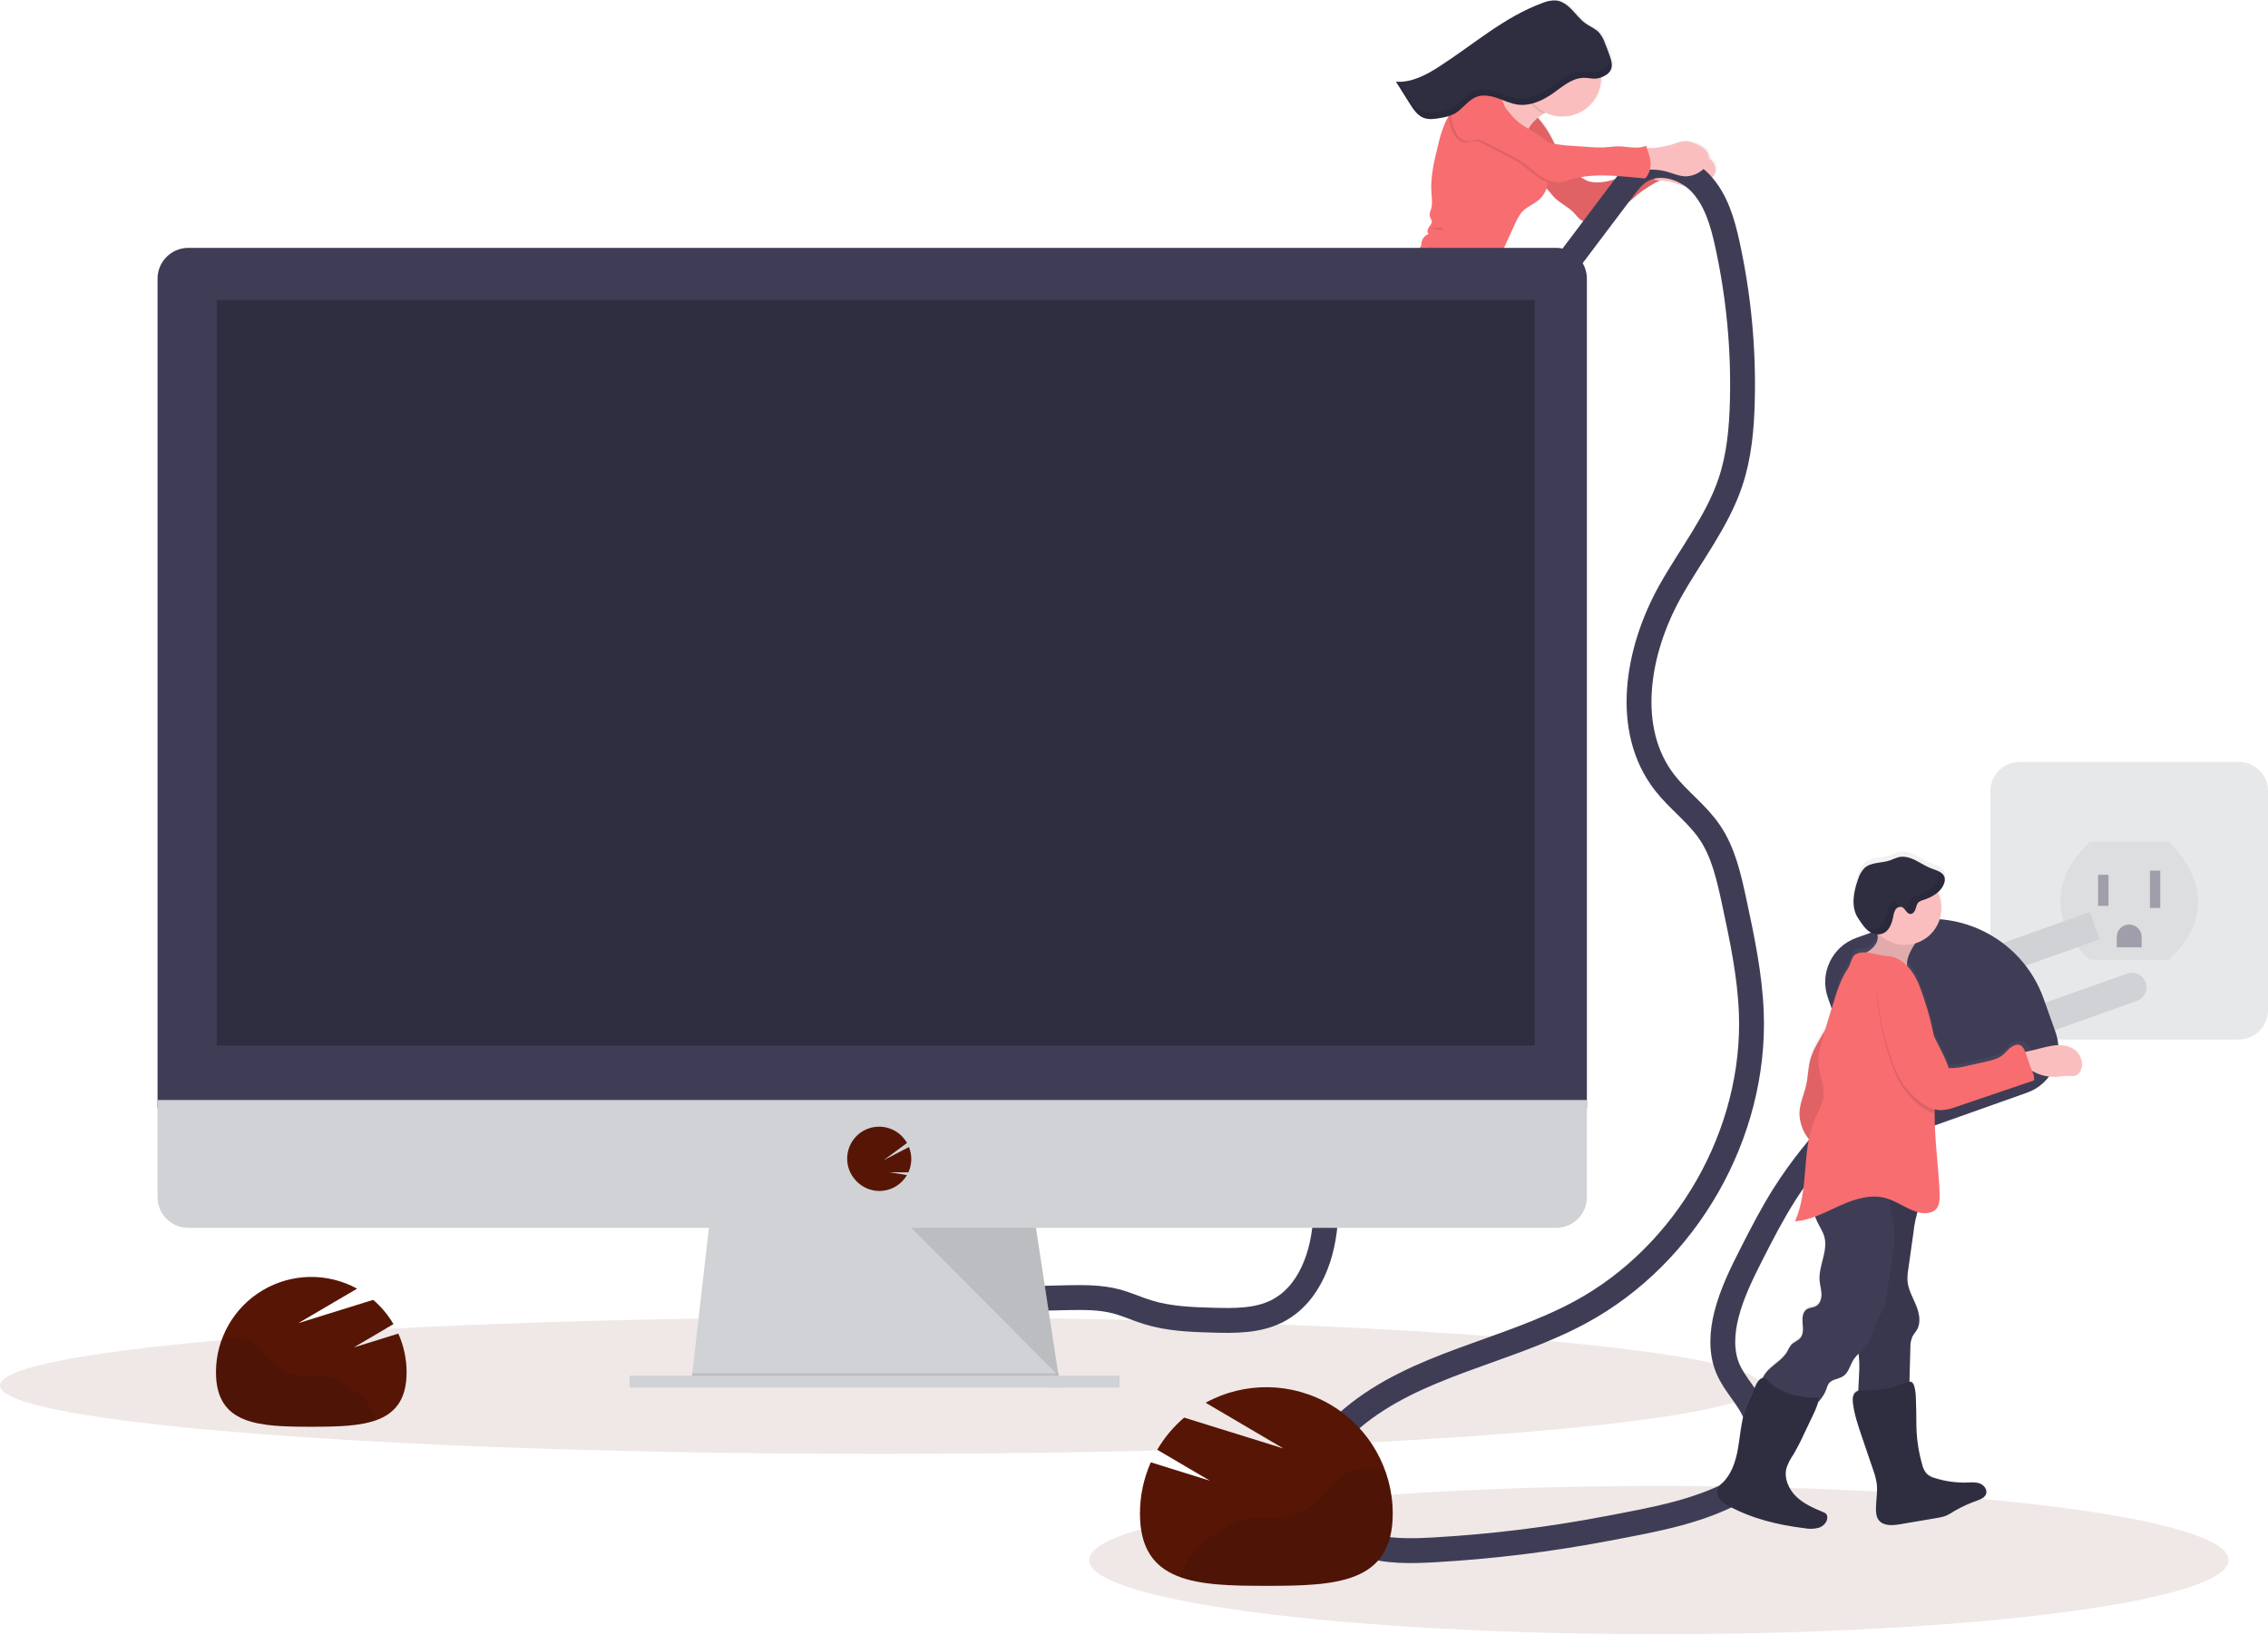
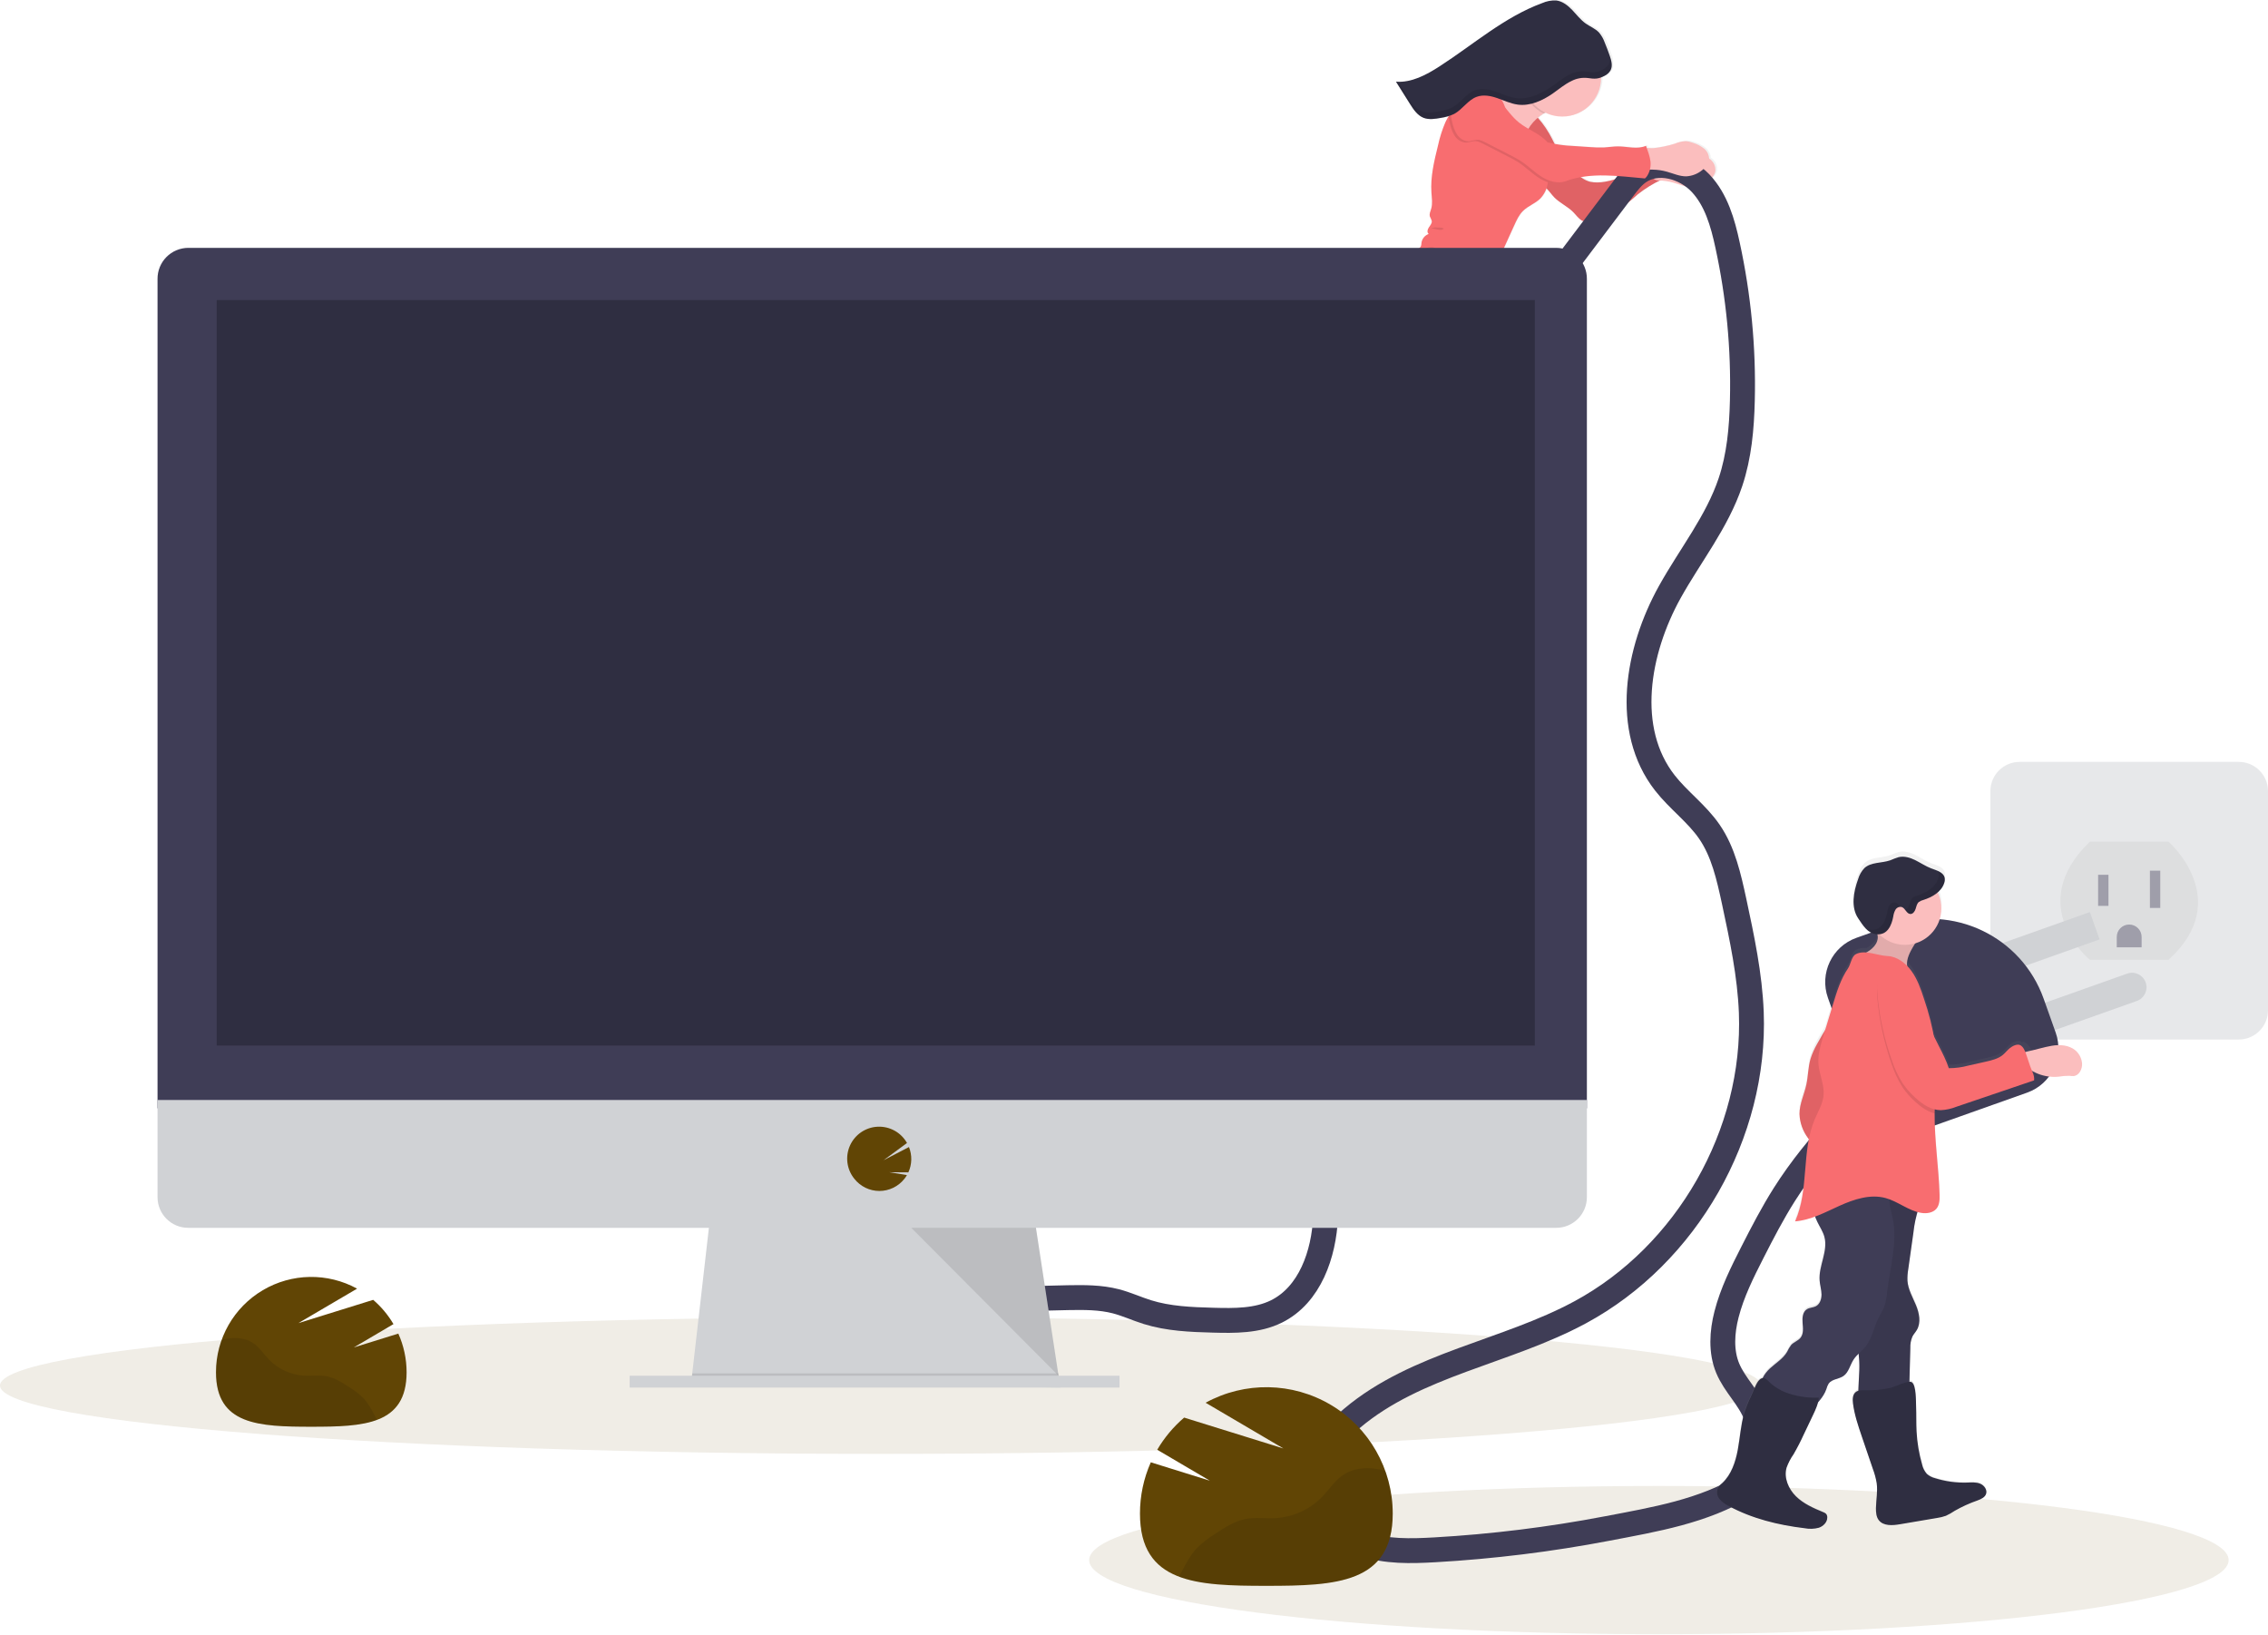
<svg xmlns="http://www.w3.org/2000/svg" xmlns:xlink="http://www.w3.org/1999/xlink" data-name="Layer 1" width="1094.72" height="788.69" viewBox="0 0 1094.72 788.69">
  <defs>
    <linearGradient id="a" x1="2938.83" y1="215.4" x2="2938.83" y2="-91.93" gradientTransform="rotate(59.3 1726.545 -1812.88)" gradientUnits="userSpaceOnUse">
      <stop offset="0" stop-color="gray" stop-opacity=".25" />
      <stop offset=".54" stop-color="gray" stop-opacity=".12" />
      <stop offset="1" stop-color="gray" stop-opacity=".1" />
    </linearGradient>
    <linearGradient id="b" x1="1364.21" y1="820.42" x2="1364.21" y2="492.03" gradientTransform="matrix(-1 -.04 -.04 1 2349.24 29.65)" xlink:href="#a" />
  </defs>
  <g opacity=".5">
    <rect x="960.72" y="367.69" width="134" height="134" rx="14.12" fill="#d0d2d5" />
    <path d="M1008.72 406.2h38s32 28 0 57h-38s-32-26 0-57z" opacity=".1" />
    <path fill="#3f3d56" d="M1012.72 422.19h5v15h-5zm25-2h5v18h-5zm-10 26a6 6 0 016 6v5h-12v-5a6 6 0 016-6z" />
  </g>
  <path d="M674.41 294.11c3.17-.07 6.33.17 9.49 0 2.89-.14 5.76-.61 8.65-.9 4.94-.49 9.92-.45 14.88-.66 3.26-.14 6.7-.46 9.34-2.38 2.48-1.79 3.86-4.71 6.07-6.83 9-8.65 15.17-20.22 23.17-29.82 2-2.44 4.09-4.87 5.9-7.48 3.47-5 5.92-10.67 8.36-16.27a45.11 45.11 0 002.4-6.42c.45-1.76.68-3.58 1.28-5.3 1.24-3.52 4.22-6.6 4.58-10.31l-.42.06c3.64-4.63 3.08-12.7 4.88-18.63a80.28 80.28 0 014.17-10.29l6.69-14.57c1.15-2.5 2.35-5.08 4.34-7 2.41-2.33 5.77-3.49 8.19-5.81a12.71 12.71 0 003.14-5.11l.21.2c1.28 1.25 2.28 2.78 3.53 4.07 2.69 2.78 6.42 4.37 9.16 7.1 1.4 1.39 2.55 3.08 4.24 4.09a4.7 4.7 0 005.44-.67c4.91-4.32 12.23-4.72 17.54-8.53 1.47-1.06 2.75-2.35 4.13-3.51a56.32 56.32 0 0110.67-6.7 26.61 26.61 0 016.59.94c3.08.85 6.09 2.26 9.29 2.2a13.4 13.4 0 007.81-3c1.63-1.26 3.12-3 3.36-5a6.42 6.42 0 00-2.4-5.4c-.22-.19-.45-.36-.68-.53A6.68 6.68 0 00876 127a16 16 0 00-5.45-2.78 11.69 11.69 0 00-3.44-.78 15.7 15.7 0 00-5.34 1.25 51.34 51.34 0 01-10.47 2.2c-.63.06-1.91-.07-3-.08l-.37-1.06c-4.16 1.92-9 .34-13.56.35-2.22 0-4.43.39-6.64.53a59.92 59.92 0 01-7.34-.16L813 126a87.11 87.11 0 01-9.42-1c-.83-1.69-1.66-3.38-2.59-5a46.27 46.27 0 00-5.49-7.63 26.52 26.52 0 012.64-2l.18-.11c.23-.13.51-.27.82-.41a18.93 18.93 0 0027.06-17.08 14.5 14.5 0 001.6-.73c.3-.16.6-.33.89-.52l.43-.29a8.34 8.34 0 00.78-.67c.12-.12.24-.24.35-.37a4.78 4.78 0 00.57-.84c.06-.12.12-.23.17-.35s0-.09.05-.14.07-.18.1-.26 0-.12.05-.18l.06-.24a1.29 1.29 0 000-.19v-.44a1.64 1.64 0 010-.22 1.7 1.7 0 000-.22v-.22a1.62 1.62 0 000-.22v-.27a1.79 1.79 0 000-.23v-.91a1.16 1.16 0 000-.18 2.33 2.33 0 000-.28v-.16c0-.05 0-.2-.07-.3v-.14l-.09-.32v-.12c0-.11-.07-.22-.1-.33v-.1l-.12-.36v-.06c0-.17-.11-.35-.17-.52-.75-2.16-1.56-4.31-2.42-6.43a15.64 15.64 0 00-2.78-4.86c-1.77-1.88-4.31-2.82-6.43-4.32-2.5-1.76-4.37-4.25-6.49-6.47s-4.69-4.23-7.74-4.6a15.16 15.16 0 00-7.06 1.29c-18.37 6.78-33.41 20.14-49.88 30.74-6.41 4.13-13.59 8-21.18 7.47l6.7 10.64c.32.52.65 1 1 1.54s.7 1 1.07 1.5a12.07 12.07 0 003.51 3.22 7.69 7.69 0 001.08.52 8.88 8.88 0 001 .31c2.39.57 5 .09 7.42-.39.83-.16 1.66-.33 2.48-.52l1-.28h.16v.16c-.56 1-1.09 1.91-1.56 2.9a60.81 60.81 0 00-3.57 11.12c-1.89 7.5-3.79 15.16-3.29 22.86.17 2.6.61 5.26-.14 7.76-.36 1.23-1 2.49-.66 3.71a17.12 17.12 0 01.92 2.18c.16 1.16-.76 2.16-1.42 3.12s-1 2.49-.06 3.16a5.39 5.39 0 00-3.57 4.45 3.79 3.79 0 01-.34 1.71 4.23 4.23 0 01-1 .93 5.39 5.39 0 00-1.87 3.36c-1.93 0-3.56 1.88-5.32 3a21.45 21.45 0 01-4.85 1.76c-4.83 1.54-9 4.71-12.77 8.05-2.1 1.83-4.22 3.85-5.14 6.47-.3.86-.46 1.76-.72 2.63a18.14 18.14 0 01-2.32 4.74 34.23 34.23 0 01-7 7.82 18.59 18.59 0 00-3.6 3.86c-1.53 2.21-4.64 2.87-6.28 5a23.75 23.75 0 01-2 3c-1.27 1.2-3.19 1.3-4.81 2-3.79 1.57-5.54 6-8.92 8.34a.94.94 0 01-.67.22c-.29 0-.46-.35-.71-.52-.49-.33-1.14-.08-1.72.07s-1.36.09-1.51-.49c-8.15-4.94-16.16-10.3-24.32-15.24l-3.72-2.25-19.9-12.06a1.48 1.48 0 00-1.57 0l-.62.43c-1-1.06-2.11-2-2.77-2.78-.27-.31-.54-.62-.82-.92a1.22 1.22 0 00.53-.1 1 1 0 00.43-1.3 3.26 3.26 0 00-.92-1.17 22.15 22.15 0 01-2.39-2.73 25.24 25.24 0 00-2.63-3.44 4.83 4.83 0 00-3.9-1.55 6.33 6.33 0 00-2.26.91 37.09 37.09 0 00-7.5 5.75.79.79 0 00-.33.62c0 .2.2.35.22.54a.7.7 0 01-.19.5 20.93 20.93 0 01-4.73 4.31q-3.81 2.85-7.45 5.92a10.42 10.42 0 00-3.48 4.25 8.31 8.31 0 00.61 5.9c1.66 3.91 4.57 7.15 7.45 10.28a3.64 3.64 0 001.91 1.34 2.43 2.43 0 001.73-.42c1.77-1.16 2.06-3.56 2.19-5.66.05-1 .11-1.92.17-2.88a1.33 1.33 0 01.11-.56 1.4 1.4 0 01.61-.49l2.75-1.45c-.08-.13-.17-.26-.26-.39a11.21 11.21 0 016.49-.42c1.46.43 2.8 1.3 4.2 1.84a9.29 9.29 0 001 5.42c5.13.53 9.75 2.81 14.34 5.11a114.33 114.33 0 0110.78 6.09q4.24 2.76 8.3 5.77c3.84 2.84 7.55 5.85 11.22 8.89a54.11 54.11 0 007.67 5.65c7.22 4.05 16.9 4.19 23.53-.86 8.36-6.37 19-9.68 28-15.19a31.6 31.6 0 007.25-5.57 4.94 4.94 0 01-.12.77c-.54 2.49-2.69 4.29-3.5 6.81-.63 2-.4 4.31-1.62 6-.93 1.29-2.67 2.21-2.72 3.8 0 .44.13.88.13 1.32a4.13 4.13 0 01-.48 1.59c-1 2.25-2.12 4.61-4.17 6-.8.55-1.82 1.05-2 2a1.89 1.89 0 01-.21.79c-.34.47-1.09.22-1.63.42-.75.28-.87 1.25-1.17 2a3.24 3.24 0 01-3.27 1.92c-6.83-.83-13.54 2.26-20.42 2.08-2.37-.07-4.73-.31-7.11-.33-7.3-.06-14.45 2-21.48 4a11.34 11.34 0 00-1.42 4.5 17.37 17.37 0 01-7.35.28 15.67 15.67 0 00-1.84-.25 2.77 2.77 0 00.16-1.42 40.15 40.15 0 00-8.23 3.67c-1.71 1-3.52 2.4-3.68 4.37a6.57 6.57 0 00.32 2.24l.93 3.53a3.72 3.72 0 00.83 1.77c.31.3.72.48 1 .8a3.14 3.14 0 01.54 1.27l.78 3.06a19.46 19.46 0 01.62 3.11c.09 1 0 1.92.07 2.88a29.93 29.93 0 00.69 4.7l1.11 5.54a18.91 18.91 0 001.31 4.5c.47 1 1.1 1.86 1.48 2.86.3.77.44 1.59.8 2.32a6.19 6.19 0 002.9 2.68 3.23 3.23 0 001.41.44c1.42 0 2.44-1.32 3.1-2.58a15.6 15.6 0 002.07-7.52c0-1.06-.21-2.11-.3-3.17-.24-3 .62-5.92.62-8.91a1.75 1.75 0 00-1.25-1.82c.09-2.54.08-5.23 1.42-7.4a11.15 11.15 0 012.44-2.65c.37 1.18.78 2.35 1.24 3.49 7.61-2.22 15.47-4.36 23.44-4.56zM837 140.54c-.54.2-1.09.4-1.65.58-4.66 1.55-10 3.06-14.82 2a12.87 12.87 0 01-4.06-2l-.35-.22c6.79-1.19 13.88-.9 20.88-.36z" transform="translate(-52.64 -55.65)" fill="url(#a)" />
  <path d="M811.42 74.6a15.45 15.45 0 015.31-1.23 11.65 11.65 0 013.42.79 16.08 16.08 0 015.44 2.8 6.51 6.51 0 012.41 5.4c-.23 2-1.71 3.73-3.33 5a13.27 13.27 0 01-7.76 3c-3.18.05-6.18-1.38-9.25-2.23a26.56 26.56 0 00-6.86-1 15 15 0 01-3.49-.22 3.74 3.74 0 01-2.68-2.06 5.28 5.28 0 010-3c.23-1.24.19-4.18 1.29-4.92.88-.6 4-.12 5.08-.21a50.14 50.14 0 0010.42-2.12z" fill="#fbbebe" />
  <path d="M740.03 54.47a46.24 46.24 0 017.75 10c3.52 6.14 5.76 13.28 11.06 18a37.32 37.32 0 004.47 3.23 12.9 12.9 0 004.06 2c4.76 1.07 10.1-.42 14.74-2a93.35 93.35 0 0013.33-6 11 11 0 001.56 5.48c1.11 1.57 3.38 2.49 5 1.5a59.3 59.3 0 00-11.53 7.13c-1.37 1.16-2.64 2.44-4.1 3.49-5.27 3.79-12.56 4.17-17.43 8.47a4.69 4.69 0 01-5.41.65c-1.69-1-2.84-2.72-4.23-4.11-2.74-2.74-6.46-4.34-9.15-7.13-1.25-1.29-2.25-2.82-3.53-4.08-1.83-1.8-4.21-3-5.89-5-1.25-1.47-2-3.26-3.17-4.83-1-1.36-2.18-2.55-3.07-4-2.18-3.47-2.16-8-.91-11.89s4.12-7.52 6.45-10.91z" fill="#f86d70" />
  <path d="M740.03 54.47a46.24 46.24 0 017.75 10c3.52 6.14 5.76 13.28 11.06 18a37.32 37.32 0 004.47 3.23 12.9 12.9 0 004.06 2c4.76 1.07 10.1-.42 14.74-2a93.35 93.35 0 0013.33-6 11 11 0 001.56 5.48c1.11 1.57 3.38 2.49 5 1.5a59.3 59.3 0 00-11.53 7.13c-1.37 1.16-2.64 2.44-4.1 3.49-5.27 3.79-12.56 4.17-17.43 8.47a4.69 4.69 0 01-5.41.65c-1.69-1-2.84-2.72-4.23-4.11-2.74-2.74-6.46-4.34-9.15-7.13-1.25-1.29-2.25-2.82-3.53-4.08-1.83-1.8-4.21-3-5.89-5-1.25-1.47-2-3.26-3.17-4.83-1-1.36-2.18-2.55-3.07-4-2.18-3.47-2.16-8-.91-11.89s4.12-7.52 6.45-10.91z" opacity=".1" />
  <path d="M562.3 146.82a10.36 10.36 0 00-2.82-2.55 8.54 8.54 0 00-5.27-.54c-4.46.68-8.6 2.72-12.52 5-3.16 1.81-6.3 3.82-8.56 6.67a6.85 6.85 0 00-1.51 3 6.18 6.18 0 00.23 2.73 6.6 6.6 0 003.57 4.62c2.09.82 4.42-.05 6.52-.85 2.82-1.09 5.92-2.1 8.82-1.24 2.15.64 4 2.27 6.27 2.33 2.67.08 4.83-2.08 6.53-4.14 1.47-1.8 4.69-5.05 4.48-7.58s-4.16-5.64-5.74-7.45zm33.7 77.83a17.27 17.27 0 01-7.5.31c-1.52-.28-3.38-.64-4.35.55a3.58 3.58 0 00-.61 1.48c-2.49 10.19-.21 21 4 30.65a.94.94 0 00.28.42c.27.2.64.06.95-.07a11.28 11.28 0 002.83-1.65c1.92-1.74 2.33-4.57 2.42-7.16s.05-5.33 1.39-7.55c1.68-2.75 5.19-4.09 6.57-7 1.11-2.37.53-5.18-.45-7.6-.33-.84-.46-3-1.24-3.41s-3.4.79-4.29 1.03z" fill="#fbbebe" />
  <path d="M562.01 145.8a1 1 0 00.42-1.3 3.38 3.38 0 00-.92-1.18 20.69 20.69 0 01-2.38-2.74 27.68 27.68 0 00-2.63-3.44 4.85 4.85 0 00-3.89-1.56 6 6 0 00-2.25.9 36.36 36.36 0 00-7.45 5.72c-.17.17-.36.38-.32.62s.2.34.22.54a.69.69 0 01-.18.49 20.68 20.68 0 01-4.7 4.29q-3.78 2.84-7.4 5.9a10.3 10.3 0 00-3.45 4.23 8.41 8.41 0 00.63 5.89c1.67 3.92 4.58 7.16 7.45 10.31a3.78 3.78 0 001.92 1.35 2.42 2.42 0 001.72-.42c1.75-1.15 2-3.55 2.15-5.64l.16-2.89a1.29 1.29 0 01.11-.55 1.35 1.35 0 01.61-.49l2.72-1.44a8.77 8.77 0 00-8-4.16 3 3 0 01-2.14-.29 1.76 1.76 0 010-2.44 5.38 5.38 0 012.36-1.31c7.17-2.63 13.65-6.85 20.61-10a5.29 5.29 0 012.46-.57c.7.05 1.52.46 2.17.18zm28.25 104.72c-.32.6-.43 1.3-.78 1.89s-1.11 1-1.7.7a1.75 1.75 0 01-.66-.89 37.36 37.36 0 01-2.45-22.06 13.91 13.91 0 011.07-3.52c.53-1.08 1.3-2.18 1.08-3.36a39.64 39.64 0 00-8.18 3.64c-1.7 1-3.49 2.39-3.65 4.35a6.84 6.84 0 00.33 2.24l.94 3.53a3.65 3.65 0 00.84 1.77c.3.3.71.49 1 .81a3 3 0 01.54 1.26l.79 3.06a19.6 19.6 0 01.63 3.12c.09 1 0 1.92.08 2.88a31 31 0 00.7 4.69l1.13 5.54a19.26 19.26 0 001.32 4.5c.47 1 1.1 1.86 1.49 2.87.29.77.44 1.59.8 2.32a6.29 6.29 0 002.89 2.69 3.39 3.39 0 001.41.45c1.41.05 2.42-1.32 3.08-2.58a15.56 15.56 0 002-7.5c0-1.06-.22-2.11-.31-3.17-.25-3 .59-5.91.58-8.9.02-2.8-3.94-2.27-4.97-.33z" fill="#f86d70" />
  <path d="M736.98 76.29a22.08 22.08 0 01-8-6.25 38.19 38.19 0 01-3-4.45 135.15 135.15 0 01-9.75-20.07c4.26.87 8.73 1.66 12.92.46a17.84 17.84 0 006-3.18 51.87 51.87 0 006.32-6.17 60.76 60.76 0 005 8c1.07 1.44 4.69 4.37 4.42 6.33s-4.27 2.94-5.89 3.87l-.17.11a22.68 22.68 0 00-6.15 5.73c-3.14 4.46-4.23 10.68-1.7 15.62z" fill="#fbbebe" />
  <path d="M745.08 54.79a18.74 18.74 0 01-9.85-12 51.87 51.87 0 006.32-6.17 60.76 60.76 0 005 8c1.07 1.44 4.69 4.37 4.42 6.33s-4.27 2.91-5.89 3.84z" opacity=".1" />
  <circle cx="754.08" cy="37.53" r="18.73" fill="#fbbebe" />
  <path d="M713.11 154.2a8.74 8.74 0 01-8.62.21 16.59 16.59 0 01-3.72-3.13c-6.15-6.31-12-13-16.11-20.83a14.44 14.44 0 01-1.82-5.37 5.9 5.9 0 011.93-5.12 4.16 4.16 0 001-.93 3.75 3.75 0 00.33-1.7 5.31 5.31 0 013.54-4.43c-1-.68-.6-2.19.05-3.16s1.56-2 1.4-3.12a17.12 17.12 0 00-.92-2.18c-.36-1.22.29-2.48.64-3.7.73-2.5.29-5.16.11-7.76-.53-7.7 1.34-15.34 3.19-22.83a61.24 61.24 0 013.52-11.1c.47-1 1-2 1.54-2.89a76.83 76.83 0 016.29-8.75 11.36 11.36 0 014.29-3.84 4.24 4.24 0 01.5-.18 10.88 10.88 0 013.82-.29c3.38.21 6.93 1 9.34 3.38s3.19 5.72 4.28 8.94a24.63 24.63 0 001.26 3.15c1.59 3.16 4.18 5.68 6.73 8.13l2.77 2.67c1.39 1.34 3.8 1 5.11 2.41a6.48 6.48 0 011.17 2.24 34.75 34.75 0 012.55 11.33 18.75 18.75 0 01-.15 2.59 13.64 13.64 0 01-3.79 8c-2.4 2.31-5.74 3.45-8.13 5.77-2 1.92-3.16 4.49-4.3 7l-6.61 14.54a82.39 82.39 0 00-4.11 10.25c-2.08 6.99-.9 16.85-7.08 20.7z" fill="#f86d70" />
  <path d="M655.36 236.6c-4.94.2-9.89.14-14.81.61-2.87.28-5.73.75-8.61.87-3.14.14-6.29-.11-9.44-.05-7.93.17-15.75 2.28-23.38 4.46a44.4 44.4 0 01-3.31-16.57 10.57 10.57 0 010-1.13 11.37 11.37 0 011.41-4.58c7-2 14.1-4 21.37-3.9 2.37 0 4.72.28 7.08.35 6.85.21 13.51-2.86 20.31-2a3.2 3.2 0 003.25-1.91c.29-.74.41-1.71 1.16-2 .54-.2 1.28.05 1.62-.41a2.1 2.1 0 00.21-.79c.2-1 1.21-1.45 2-2 2-1.38 3.13-3.74 4.13-6a4.07 4.07 0 00.47-1.58c0-.44-.14-.88-.13-1.33 0-1.58 1.77-2.49 2.69-3.78 1.21-1.7 1-4 1.59-6 .8-2.52 2.93-4.31 3.46-6.79a4.94 4.94 0 00.12-.77 31.32 31.32 0 01-7.21 5.54c-8.88 5.47-19.5 8.74-27.79 15.07-6.58 5-16.22 4.85-23.42.78a54.16 54.16 0 01-7.66-5.67c-3.66-3-7.36-6.07-11.19-8.93q-4-3-8.29-5.79a114.13 114.13 0 00-10.74-6.29c-4.58-2.32-9.19-4.62-14.29-5.17a10.53 10.53 0 01-.28-8.64 29.14 29.14 0 014.68-7.55 21.78 21.78 0 015.36-5.47 1.46 1.46 0 011.56 0l19.82 12.17 3.71 2.27c8.13 5 16.13 10.35 24.26 15.32.15.57.94.64 1.51.49s1.22-.39 1.71-.06c.24.16.41.46.71.52a1 1 0 00.66-.22c3.36-2.31 5.08-6.75 8.85-8.3 1.61-.66 3.52-.76 4.78-2a22.71 22.71 0 002-3c1.63-2.13 4.72-2.77 6.23-5a18.35 18.35 0 013.57-3.84 33.83 33.83 0 007-7.79 18.08 18.08 0 002.29-4.72c.26-.87.42-1.77.71-2.63.91-2.62 3-4.63 5.09-6.45 3.79-3.32 7.88-6.47 12.68-8a21.44 21.44 0 004.83-1.75c1.93-1.18 3.7-3.37 5.91-2.86a5 5 0 012.19 1.38 69.61 69.61 0 017.45 8.53q5.35 6.81 10.69 13.63a15.75 15.75 0 004.19 4.15 11.49 11.49 0 007.75 1c-.35 3.71-3.3 6.77-4.52 10.29-.59 1.71-.82 3.53-1.26 5.28a43.25 43.25 0 01-2.37 6.41c-2.4 5.59-4.82 11.21-8.26 16.23-1.78 2.61-3.83 5-5.84 7.45-7.93 9.57-14 21.11-23 29.72-2.18 2.11-3.56 5-6 6.81-2.65 1.96-6.07 2.26-9.26 2.39z" fill="#434175" />
  <path d="M693.04 109.72a5.43 5.43 0 00-2.5.75c1.83-.64 4.06 1.07 5.75.26.79-.38.67-.49 0-.72-1.01-.34-2.23-.03-3.25-.29z" opacity=".1" />
  <path fill="#d0d2d5" d="M935.241 466.28l73.503-26.101 4.685 13.192-73.503 26.102zm24.589 27.357l66.906-23.759a7 7 0 018.94 4.254 7 7 0 01-4.255 8.94l-66.907 23.758-4.684-13.193z" />
  <path d="M896.087 452.598l16.303-5.789a58 58 0 0174.065 35.248l5.789 16.303a22.68 22.68 0 01-13.783 28.962l-49.587 17.608a22.68 22.68 0 01-28.962-13.783l-17.608-49.587a22.68 22.68 0 0113.783-28.962z" fill="#3f3d56" />
  <path d="M692.14 119.48a3.88 3.88 0 00-2.11-.13 4.46 4.46 0 00-2.75 1.35 1.5 1.5 0 001.23 0 7.27 7.27 0 012-.22c.58 0 2.31.64 2.76.36.66-.43-.68-1.19-1.13-1.36zm54.99-31.54a19.42 19.42 0 01-4.28-2.06c-3.51-2.23-6.46-5.26-9.93-7.54a55.25 55.25 0 00-5.43-3l-11.71-6a11.87 11.87 0 00-2.84-1.16c-1.91-.42-4.06.86-6 .59a7.23 7.23 0 01-4.88-3.37 17.57 17.57 0 01-2.2-5.67 29.09 29.09 0 01-.67-3.59 16 16 0 01-.07-3.79 9.48 9.48 0 013.3-6.46 12.09 12.09 0 014.64-2 19.37 19.37 0 013.21-.53 11.43 11.43 0 011.85 0c4.42.35 8.16 3.35 11.11 6.65 1.55 1.74 3 3.61 4.48 5.38a24.63 24.63 0 001.26 3.15c1.59 3.16 4.18 5.68 6.73 8.13l2.77 2.67c1.39 1.34 3.8 1 5.11 2.41a6.48 6.48 0 011.17 2.24 34.75 34.75 0 012.53 11.36 18.75 18.75 0 01-.15 2.59zm-91.07 127.98l-60.26 8.87a11.37 11.37 0 011.41-4.58c7-2 14.1-4 21.37-3.9 2.37 0 4.72.28 7.08.35 6.85.21 13.51-2.86 20.31-2a3.2 3.2 0 003.25-1.91c.29-.74.41-1.71 1.16-2 .54-.2 1.28.05 1.62-.41a2.1 2.1 0 00.21-.79c.2-1 1.21-1.45 2-2 2-1.38 3.13-3.74 4.13-6a4.07 4.07 0 00.47-1.58c0-.44-.14-.88-.13-1.33 0-1.58 1.77-2.49 2.69-3.78 1.21-1.7 1-4 1.59-6 .8-2.52 2.93-4.31 3.46-6.79l.26-.34 10.26-4z" opacity=".1" />
-   <ellipse cx="425" cy="668.67" rx="425" ry="33" fill="#571605" opacity=".1" />
-   <ellipse cx="800.72" cy="752.92" rx="275" ry="35.77" fill="#571605" opacity=".1" />
+   <ellipse cx="425" cy="668.67" rx="425" ry="33" fill="#614505" opacity=".1" />
+   <ellipse cx="800.72" cy="752.92" rx="275" ry="35.77" fill="#614505" opacity=".1" />
  <path d="M475.25 641.95l.28-14.16q20-1.14 40-1.52c7.74-.14 15.58-.19 23.07 1.75 5.19 1.35 10.1 3.63 15.22 5.23 10.2 3.18 21 3.6 31.71 3.89 10.39.29 21.24.39 30.57-4.2 16.15-8 22.94-27.65 23.73-45.64s-2.79-36.12-.3-54" fill="none" stroke="#3f3d56" stroke-miterlimit="10" stroke-width="12" />
  <path fill="#d0d2d5" d="M511.81 669.66l-178.19-2.28.52-4.57 8.62-75.39h156.48l11.52 75.39.88 5.71.17 1.14z" />
  <path opacity=".1" d="M511.64 668.52h-88.93l-89.09-1.14.52-4.57h176.62l.88 5.71z" />
  <path fill="#d0d2d5" d="M303.92 663.95h236.45v5.71H303.92z" />
  <path d="M765.96 134.62a14.87 14.87 0 00-14.8-15H90.84a14.88 14.88 0 00-14.8 15v400.26h689.92z" fill="#3f3d56" />
  <path d="M76.04 530.88v46.89a14.8 14.8 0 0014.8 14.8h660.32a14.8 14.8 0 0014.8-14.8v-46.89z" fill="#d0d2d5" />
  <path fill="#2f2e41" d="M104.6 144.8h636.23v359.81H104.6z" />
-   <path d="M424.43 574.78a15.43 15.43 0 0012.13-5.89 15.28 15.28 0 001.2-1.77l-8.46-1.39 9.15.07a15.44 15.44 0 00.29-12.22l-12.27 6.37 11.32-8.32a15.42 15.42 0 10-25.43 17.25 15.4 15.4 0 0012.07 5.9z" fill="#571605" />
+   <path d="M424.43 574.78a15.43 15.43 0 0012.13-5.89 15.28 15.28 0 001.2-1.77l-8.46-1.39 9.15.07a15.44 15.44 0 00.29-12.22l-12.27 6.37 11.32-8.32a15.42 15.42 0 10-25.43 17.25 15.4 15.4 0 0012.07 5.9z" fill="#614505" />
  <path opacity=".1" d="M439.85 592.56l71.09 71.39-10.91-71.39h-60.18z" />
  <path d="M745.18 141.87l38.18-50.59c2.28-3 4.63-6.13 7.76-8.29 9-6.22 22.19-2.54 29.72 5.43s10.69 19.06 13 29.78a316.11 316.11 0 017.16 75.15c-.32 13.29-1.51 26.72-5.74 39.33-6.42 19.18-19.43 35.33-29.26 53-15.83 28.47-22.46 66.44-2.42 92.13 6.53 8.37 15.42 14.77 21.45 23.51 6.81 9.87 9.46 21.94 12 33.66 3.79 17.7 7.59 35.51 8.29 53.6 2.26 58.49-31.09 116.93-82.59 144.75-35.75 19.32-79 24.92-110.09 51.12-11 9.23-20.48 22.8-17.78 36.86 2.2 11.41 12.22 20.08 23.22 23.85s22.93 3.46 34.53 2.8a636.33 636.33 0 0083-10.25c23.23-4.44 46.42-8.27 66.67-20.49a14 14 0 005.05-4.53c1.31-2.19 1.53-4.84 1.71-7.39.55-7.51 1.07-15.3-1.58-22.35-3.09-8.24-10.14-14.48-13.52-22.6s-2.77-17.47-.58-26c2.7-10.54 7.61-20.36 12.55-30.05 4.81-9.44 9.69-18.85 15.35-27.8 15.94-25.16 37.72-46 59.27-66.55" fill="none" stroke="#3f3d56" stroke-miterlimit="10" stroke-width="12" />
  <path d="M808.36 69.35a15 15 0 015.31-1.23 12 12 0 013.42.78 16.1 16.1 0 015.44 2.81 6.49 6.49 0 012.41 5.4c-.23 2-1.71 3.72-3.33 5a13.22 13.22 0 01-7.76 3c-3.18 0-6.18-1.38-9.25-2.24a26.55 26.55 0 00-6.86-1 15 15 0 01-3.49-.23 3.73 3.73 0 01-2.68-2.05 5.38 5.38 0 010-2.95c.24-1.24.2-4.19 1.3-4.93.88-.59 4-.11 5.08-.2a51.46 51.46 0 0010.41-2.16z" fill="#fbbebe" />
  <path d="M794.49 70.35c-4.14 1.9-9 .32-13.5.31-2.21 0-4.41.37-6.61.5a59.44 59.44 0 01-7.31-.19l-7.32-.5a62.44 62.44 0 01-12.79-1.76c-3.58-4.22-9.39-6.08-13.71-9.52-3.46-2.76-5.94-6.52-8.89-9.83s-6.69-6.3-11.1-6.65a16.41 16.41 0 00-5.07.54 11.82 11.82 0 00-4.63 2 9.44 9.44 0 00-3.3 6.46 21.68 21.68 0 00.73 7.38 17.62 17.62 0 002.2 5.68 7.34 7.34 0 004.89 3.37c1.93.26 4.07-1 6-.6a11.87 11.87 0 012.84 1.16l11.72 6a56.26 56.26 0 015.42 3c3.48 2.28 6.42 5.31 9.93 7.54s7.94 3.63 11.84 2.17c12-4.47 25.52-2.39 38.25-1.28-.08-.24.44-.46.59-.66a10.75 10.75 0 002-7.49c-.31-2.63-1.31-5.11-2.18-7.63z" fill="#f86d70" />
  <path d="M774.36 36.66a6.85 6.85 0 003-2.68c1.14-2.11.44-4.7-.34-7s-1.57-4.31-2.44-6.43a15.49 15.49 0 00-2.78-4.87c-1.77-1.89-4.3-2.84-6.41-4.33-2.5-1.77-4.37-4.28-6.48-6.49S754.22.6 751.18.23a14.94 14.94 0 00-6.82 1.27c-18.26 6.71-33.19 20-49.54 30.54-6.36 4.11-13.5 7.94-21 7.39l6.71 10.66c1.71 2.73 3.63 5.62 6.63 6.79 2.65 1 5.61.5 8.39 0a22.61 22.61 0 006.39-1.92c4-2.17 6.57-6.68 10.87-8.25 3.21-1.17 6.79-.45 10 .67s6.36 2.64 9.74 3.1c6 .81 12-1.9 17-5.4 3-2.08 5.73-4.47 9-6a13.56 13.56 0 018-1.41c3.03.42 4.81.56 7.81-1.01z" fill="#2f2e41" />
  <path d="M777.36 33.98c1.12-2.07.46-4.61-.3-6.84a6 6 0 01-.5 3.77 7 7 0 01-3 2.68c-3 1.58-4.82 1.44-7.9.93a13.66 13.66 0 00-8 1.41c-3.25 1.57-6 4-9 6-5 3.5-11 6.2-17 5.39-3.39-.45-6.52-2-9.74-3.1s-6.81-1.84-10-.67c-4.29 1.57-6.83 6.09-10.86 8.25a22.71 22.71 0 01-6.39 1.92c-2.79.54-5.75 1.07-8.39 0-3-1.16-4.92-4.06-6.64-6.79l-4.75-7.55h-1.15l6.71 10.66c1.71 2.73 3.63 5.62 6.63 6.79 2.65 1 5.61.5 8.39 0a22.61 22.61 0 006.39-1.92c4-2.17 6.57-6.68 10.87-8.25 3.21-1.17 6.79-.45 10 .67s6.36 2.64 9.74 3.1c6 .81 12-1.9 17-5.4 3-2.08 5.73-4.47 9-6a13.56 13.56 0 018-1.41c3.08.5 4.9.64 7.89-.93a6.85 6.85 0 003-2.71z" opacity=".1" />
  <path d="M881.7 773.66a10 10 0 012.18-2.42c4.37-4.12 6.4-10.18 7.48-16.12s1.39-12 3.12-17.81a57.24 57.24 0 013.52-8.67c1-2.14 2.25-6.34 4.09-7.83a2.66 2.66 0 011.26-.61 14.65 14.65 0 013.62-4.82c2.86-2.59 6.35-4.65 8.26-8a17.64 17.64 0 011.93-3.29c1.29-1.43 3.33-2 4.52-3.51 1.55-1.94 1.2-4.71 1-7.19s0-5.43 2.14-6.72c1.28-.79 2.93-.72 4.26-1.41 2-1 2.79-3.53 2.75-5.78s-.74-4.44-.92-6.68c-.56-7.16 4.16-14.28 2.33-21.22-.69-2.63-2.26-4.92-3.43-7.36a17.2 17.2 0 01-1-2.54 35.57 35.57 0 01-9.73 2.35c5.51-12.36 4.11-26.73 6.68-40l-.33-.46a20.71 20.71 0 01-4.22-11.85c0-5 2.31-9.57 3.35-14.4.88-4.12.85-8.41 2-12.45a38.32 38.32 0 013.17-7.22c1.25-2.32 2.56-4.59 3.93-6.83q1.92-6.36 3.85-12.72c1.8-6 3.65-12 7.15-17.14 1.28-1.89 1.67-5.7 3.64-6.84a8.73 8.73 0 015.2-.91c2.78-1.56 5.22-3.81 5.57-6.89a6.68 6.68 0 00-.2-2h-.34c-4.41-.41-6.63-4.29-8.92-7.68-3.71-5.51-2.29-12.95 0-19.2a13 13 0 013-5.29c3.21-3 8.29-2.34 12.43-3.79a42.64 42.64 0 014.11-1.55c2.75-.65 5.63.26 8.15 1.52s4.87 2.92 7.51 3.92 5.9 1.79 6.55 4.5a4.91 4.91 0 01-.23 2.73 10.18 10.18 0 01-3.08 4.45 17.82 17.82 0 01-10.87 24.83 49 49 0 00-2.12 3.73c-1.16 2.24-2.14 4.88-1.75 7.28a21.37 21.37 0 012 2.44c2.87 4 4.5 8.7 6 13.38a139.66 139.66 0 014.84 18.27c2.44 5.18 5.42 10.14 7.19 15.59a35.2 35.2 0 009.38-1.25l8.44-1.92c2.93-.66 6-1.38 8.3-3.32 1.22-1 2.17-2.33 3.41-3.33s3.73-2.15 5.09-1.33a4 4 0 01.69.53c1.23-2.5 9.1 7.73 3.72 8.74l.35 1c.71 2.07 2.22 4.59 1.84 6.75L997 588.21a23.19 23.19 0 01-7.56 1.67 12.21 12.21 0 01-3-.4v1.99c-.1 13.19 2 26.3 2.39 39.48.07 2.4 0 5-1.52 6.88-1.7 2.06-4.72 2.46-7.35 2a16.65 16.65 0 01-1.86-.41 69.45 69.45 0 00-1.92 10.1l-2.49 17.76a26.45 26.45 0 00-.39 5.54c.29 4.18 2.5 7.94 4.1 11.81s2.55 8.5.44 12.11c-.65 1.12-1.56 2.08-2.15 3.24a13.1 13.1 0 00-1 5.67q-.23 8.1-.44 16.18a1.89 1.89 0 011.26.26c2.08 1.61 1.85 9.33 2 11.72.16 4 0 8.08.22 12.12a71.1 71.1 0 002.68 16.13 10.29 10.29 0 002.29 4.61 9.82 9.82 0 004.06 2.11 46.58 46.58 0 0015.42 2.1c2.11-.07 4.31-.27 6.27.53s3.54 3 2.83 5c-.61 1.68-2.46 2.48-4.13 3.11a64.81 64.81 0 00-11 5.06 29.31 29.31 0 01-4.26 2.41 21.58 21.58 0 01-4.38 1.08l-17.72 3c-3.63.63-8 1-10.31-2-1.25-1.62-1.43-3.82-1.37-5.87.1-4 .9-8.07.37-12.07a36.46 36.46 0 00-1.85-6.94l-5.32-15.72c-1.78-5.27-3.58-10.58-4.27-16.1-.25-2-.23-4.27 1.3-5.52a3.54 3.54 0 011.32-.68c.06-4.82.69-9.65.42-14.47-.07-1.2-.19-2.41-.29-3.61a16.82 16.82 0 00-2.48 2.92c-1.7 2.67-2.33 6.21-4.94 8-2.22 1.52-5.51 1.44-7.07 3.64a10.26 10.26 0 00-1.12 2.71 19.6 19.6 0 01-4 6.35 32.91 32.91 0 01-2.47 6.34q-2.21 4.65-4.4 9.3c-1.57 3.32-3.15 6.64-5 9.78a27 27 0 00-3.35 6.46c-1.41 4.94.88 10.36 4.53 14s8.44 5.73 13.16 7.68a3.62 3.62 0 011.35.8 2.58 2.58 0 01.6 1.74c0 2.31-1.89 4.29-4.07 5a15.27 15.27 0 01-6.83.25c-12.78-1.55-25.52-4.67-36.82-10.88a13.22 13.22 0 01-4.4-3.39 5.18 5.18 0 01-.78-5.13z" transform="translate(-52.64 -55.65)" fill="url(#b)" />
  <path d="M883.08 493.76q-3.19 4.9-6 10.06a37.17 37.17 0 00-3.17 7.16c-1.17 4-1.13 8.28-2 12.36-1 4.8-3.34 9.38-3.34 14.29a20.5 20.5 0 004.22 11.77 56.63 56.63 0 008.82 9.1 187.62 187.62 0 0012.48-61.21c.1-2.9.11-5.9-.94-8.6-.66-1.7-3.77-6.36-5.78-4.53-.73.67-.92 3.69-1.37 4.69a36.23 36.23 0 01-2.92 4.91z" fill="#f86d70" />
  <path d="M883.08 493.76q-3.19 4.9-6 10.06a37.17 37.17 0 00-3.17 7.16c-1.17 4-1.13 8.28-2 12.36-1 4.8-3.34 9.38-3.34 14.29a20.5 20.5 0 004.22 11.77 56.63 56.63 0 008.82 9.1 187.62 187.62 0 0012.48-61.21c.1-2.9.11-5.9-.94-8.6-.66-1.7-3.77-6.36-5.78-4.53-.73.67-.92 3.69-1.37 4.69a36.23 36.23 0 01-2.92 4.91z" opacity=".1" />
  <path d="M990.43 504.69c3.91-.65 8.25-.33 11.29 2.2a9.32 9.32 0 013.24 6.16c.26 2.78-1.35 6.06-4.13 6.28a13.17 13.17 0 01-2-.13 29.88 29.88 0 00-5.24.43 21.42 21.42 0 01-18.24-7.36c-2.38-2.94.76-4.29 3.59-4.89 3.86-.82 7.63-2.03 11.49-2.69z" fill="#fbbebe" />
  <path d="M923.55 595.01l-2.48 17.62a26 26 0 00-.38 5.5c.29 4.15 2.49 7.88 4.09 11.72s2.56 8.43.45 12c-.65 1.12-1.57 2.06-2.15 3.21a13 13 0 00-1 5.64l-.68 25a158.71 158.71 0 01-23.18-.13 1.35 1.35 0 01-.86-.22 1.38 1.38 0 01-.29-.91c-.34-5.85.68-11.71.35-17.56-.12-2.14-.43-4.27-.46-6.42-.13-8.71 4.18-17.24 2.88-25.86a57.35 57.35 0 00-1.6-6.42c-4.11-15-3.24-30.77-2.34-46.25a1.18 1.18 0 01.2-.7 1.23 1.23 0 01.55-.3 28.48 28.48 0 0125.78 4.91c1.09.88 3.84 1.73 4.56 2.77 1 1.47-.32 2.92-.89 4.48a56.89 56.89 0 00-2.55 11.92z" fill="#3f3d56" />
  <path d="M923.55 595.01l-2.48 17.62a26 26 0 00-.38 5.5c.29 4.15 2.49 7.88 4.09 11.72s2.56 8.43.45 12c-.65 1.12-1.57 2.06-2.15 3.21a13 13 0 00-1 5.64l-.68 25a158.71 158.71 0 01-23.18-.13 1.35 1.35 0 01-.86-.22 1.38 1.38 0 01-.29-.91c-.34-5.85.68-11.71.35-17.56-.12-2.14-.43-4.27-.46-6.42-.13-8.71 4.18-17.24 2.88-25.86a57.35 57.35 0 00-1.6-6.42c-4.11-15-3.24-30.77-2.34-46.25a1.18 1.18 0 01.2-.7 1.23 1.23 0 01.55-.3 28.48 28.48 0 0125.78 4.91c1.09.88 3.84 1.73 4.56 2.77 1 1.47-.32 2.92-.89 4.48a56.89 56.89 0 00-2.55 11.92z" opacity=".1" />
  <path d="M877.18 589.69c1.17 2.43 2.74 4.7 3.43 7.31 1.83 6.89-2.88 14-2.32 21.06.18 2.23.87 4.4.92 6.63s-.77 4.71-2.75 5.73c-1.33.69-3 .62-4.25 1.4-2.11 1.28-2.35 4.22-2.14 6.67s.55 5.21-1 7.14c-1.19 1.49-3.23 2.06-4.51 3.47a17.3 17.3 0 00-1.94 3.27c-1.91 3.33-5.39 5.38-8.25 8s-5.28 6.46-4 10.08c.94 2.67 3.58 4.31 6.12 5.56a64.93 64.93 0 0014.57 5.15 3.51 3.51 0 001.67.08 3.64 3.64 0 001.46-1c2.95-2.89 6-5.92 7.36-9.81a10.27 10.27 0 011.12-2.69c1.56-2.18 4.84-2.11 7.07-3.61 2.6-1.77 3.23-5.29 4.93-7.94 1.61-2.5 4.19-4.22 6-6.56 3-3.88 3.81-9.05 6-13.48.93-1.89 2.12-3.64 2.86-5.61a30.4 30.4 0 001.37-7.23c1.41-11.68 5-23.44 2.74-35-.5-2.55-1.27-5-1.59-7.62-.56-4.54.32-9.17-.35-13.7a3.73 3.73 0 00-1.51-2.9 4.18 4.18 0 00-1.72-.36 118.6 118.6 0 00-17.78.41c-3 .29-6.37.9-8.16 3.35-1.53 2.09-1.45 4.91-2 7.46-.6 3.13-2.19 4.85-3.86 7.31s-.72 4.9.51 7.43z" fill="#3f3d56" />
  <path d="M900.25 670.95c-1.58 0-3.33-.09-4.55.91-1.52 1.24-1.55 3.53-1.3 5.49.7 5.47 2.49 10.74 4.28 16l5.32 15.61a35.87 35.87 0 011.85 6.88c.53 4-.27 8-.37 12 0 2 .13 4.22 1.38 5.83 2.26 2.9 6.67 2.56 10.3 1.94l17.71-3a21.72 21.72 0 004.38-1.07 29.68 29.68 0 004.25-2.4 65.38 65.38 0 0111-5c1.66-.62 3.52-1.42 4.12-3.09.71-2-.87-4.19-2.83-5s-4.15-.6-6.27-.53a46.72 46.72 0 01-15.4-2.09 9.61 9.61 0 01-4.06-2.09 10.12 10.12 0 01-2.3-4.57 71.27 71.27 0 01-2.68-16c-.2-4-.06-8-.22-12-.1-2.37.13-10-2-11.63-1.59-1.22-8.14 2.15-10.28 2.64a49.57 49.57 0 01-12.33 1.17zm-58.35 11.12c-1.72 5.74-2 11.79-3.11 17.68s-3.1 11.91-7.47 16a9.69 9.69 0 00-2.17 2.4 5.06 5.06 0 00.75 5.23 13.13 13.13 0 004.39 3.37c11.29 6.16 24 9.26 36.81 10.8a15.36 15.36 0 006.82-.24c2.18-.74 4.11-2.7 4.07-5a2.53 2.53 0 00-.6-1.72 3.73 3.73 0 00-1.35-.79c-4.72-1.94-9.52-4.06-13.16-7.63s-5.94-9-4.53-13.86a27.38 27.38 0 013.34-6.41 106.05 106.05 0 005-9.7l4.4-9.23c1.28-2.69 2.59-5.47 2.8-8.46a40.57 40.57 0 01-16.21-2.59 25.54 25.54 0 01-6.67-4c-1.7-1.42-3.25-4.06-5.54-2.21-1.84 1.48-3 5.64-4.09 7.76a59.48 59.48 0 00-3.48 8.6z" fill="#2f2e41" />
  <path d="M906.36 452.89c-.44 3.83-4.16 6.37-7.71 7.88l22.46 7.18c-1.45-2.78-.27-6.18 1.17-9a50.81 50.81 0 014-6.4c.22-.31.47-.71.31-1.06a1.12 1.12 0 00-.63-.49c-4.62-2.06-9.38-4.19-14.43-4.94-1.46-.22-4.22-.8-5.31.69s.38 4.37.14 6.14z" fill="#fbbebe" />
  <path d="M906.36 452.89c-.44 3.83-4.16 6.37-7.71 7.88l22.46 7.18c-1.45-2.78-.27-6.18 1.17-9a50.81 50.81 0 014-6.4c.22-.31.47-.71.31-1.06a1.12 1.12 0 00-.63-.49c-4.62-2.06-9.38-4.19-14.43-4.94-1.46-.22-4.22-.8-5.31.69s.38 4.37.14 6.14z" opacity=".1" />
  <circle cx="919.45" cy="438.38" r="17.62" fill="#fbbebe" />
  <path d="M934.67 583.35c-1.7 2-4.71 2.44-7.34 2-6.15-1-11.19-5.53-17.2-7.16-7.38-2-15.2.57-22.16 3.71s-13.9 6.95-21.52 7.55c6.89-15.36 2.95-33.85 9.53-49.34 1.62-3.78 3.87-7.44 4.23-11.53.45-5.09-2.09-10-2.48-15.07-.36-4.51 1-9 2.29-13.29l4.83-15.85c1.8-5.9 3.65-11.91 7.14-17 1.28-1.87 1.68-5.65 3.64-6.79 4.28-2.46 10.77.65 15.41.82s8.87 3.47 11.58 7.2c2.87 3.94 4.5 8.63 6 13.27a125.22 125.22 0 015.34 21.23c.15 1.08.28 2.16.38 3.25 1 10.27-.46 20.6-.54 30.91v.08c-.09 13.08 2 26.09 2.4 39.17.06 2.43 0 5.04-1.53 6.84z" fill="#f86d70" />
  <path d="M933.8 537.35c-3.45-.87-6.58-3.09-9.25-5.53a39 39 0 01-6.14-6.95 50.28 50.28 0 01-5.29-11.16 129.34 129.34 0 01-7-32.28c-.26-3-.34-6.21 1.45-8.59a7.23 7.23 0 018.74-2.13c2.37 1.16 3.9 3.49 5.31 5.71 2.82 4.43 5.65 8.9 7.46 13.82.8 2.18 1.39 4.43 2.17 6.62a61 61 0 002.74 6.33c.15 1.08.28 2.16.38 3.25.93 10.22-.49 20.55-.57 30.91z" opacity=".1" />
  <path d="M907.61 470.9c-1.78 2.37-1.7 5.62-1.45 8.59a129.28 129.28 0 007 32.27 49.43 49.43 0 005.29 11.16 38.67 38.67 0 006.14 6.95c3.4 3.11 7.54 5.88 12.15 5.92a23.42 23.42 0 007.56-1.65l37.51-12.74c.38-2.15-1.13-4.64-1.84-6.7l-2-5.94c-.57-1.63-1.24-3.4-2.72-4.29s-3.85.33-5.09 1.32-2.19 2.29-3.4 3.3c-2.32 1.92-5.37 2.63-8.3 3.29l-8.43 1.9a35.6 35.6 0 01-9.38 1.24c-2.35-7.17-6.82-13.49-9.35-20.61-.78-2.18-1.38-4.43-2.18-6.61-1.81-4.92-4.64-9.39-7.45-13.82-1.41-2.23-2.94-4.56-5.31-5.71a7.25 7.25 0 00-8.75 2.13z" fill="#f86d70" />
  <path d="M913.83 442.35a8.9 8.9 0 011.06-3.29 2.79 2.79 0 013-1.33c1.76.55 2.35 3.28 4.19 3.37 1.24.06 2.13-1.2 2.52-2.39s.6-2.52 1.53-3.36a5.61 5.61 0 012.18-1c4.27-1.35 8.68-3.85 10.1-8.1a4.9 4.9 0 00.23-2.7c-.65-2.69-4-3.5-6.55-4.48s-5-2.62-7.5-3.88-5.4-2.16-8.15-1.52a40.67 40.67 0 00-4.11 1.54c-4.14 1.43-9.22.77-12.43 3.75a13 13 0 00-3 5.25c-2.25 6.21-3.66 13.6.05 19.06 2.28 3.37 4.51 7.22 8.91 7.62 5.12.46 7.16-4.22 7.97-8.54z" fill="#2f2e41" />
  <path d="M921.65 436.59c.39-1.18.6-2.52 1.52-3.36a5.83 5.83 0 012.18-1c4.28-1.35 8.68-3.84 10.11-8.1a4.89 4.89 0 00.22-2.7 3.39 3.39 0 00-.53-1.19c1.63.7 3.05 1.65 3.45 3.31a4.9 4.9 0 01-.23 2.7c-1.42 4.25-5.83 6.75-10.1 8.1a5.61 5.61 0 00-2.18 1c-.93.84-1.14 2.18-1.53 3.36s-1.28 2.45-2.52 2.39-1.84-1.19-2.63-2.14c1.09-.14 1.87-1.28 2.24-2.37zm-18.72 12.16c5.14.47 7.17-4.2 8-8.52a8.9 8.9 0 011.06-3.29 2.78 2.78 0 013-1.32c.95.29 1.56 1.23 2.21 2a3 3 0 00-2.26 1.4 8.9 8.9 0 00-1.06 3.29c-.81 4.32-2.85 9-8 8.52a8.2 8.2 0 01-5.28-2.73 7.45 7.45 0 002.33.65z" opacity=".1" />
-   <path d="M170.78 650.29l19.14-11.26a46.29 46.29 0 00-9.79-11.7l-36.11 11.23 28.34-16.64a46 46 0 00-68.1 40.35c0 25.4 20.59 26.29 46 26.29s46-.89 46-26.29a45.71 45.71 0 00-4-18.66z" fill="#571605" />
+   <path d="M170.78 650.29l19.14-11.26a46.29 46.29 0 00-9.79-11.7l-36.11 11.23 28.34-16.64a46 46 0 00-68.1 40.35c0 25.4 20.59 26.29 46 26.29s46-.89 46-26.29a45.71 45.71 0 00-4-18.66z" fill="#614505" />
  <path d="M175.65 674.99a35.81 35.81 0 00-6.78-5.33c-3.48-2.31-7.07-4.67-11.17-5.45-3.6-.69-7.31-.11-11-.31a25.65 25.65 0 01-16.81-7.71c-2.61-2.7-4.67-6-7.81-8.09-3.39-2.22-7.69-2.7-11.71-2.15a31.2 31.2 0 00-3.46.71 45.9 45.9 0 00-2.72 15.61c0 25.4 20.59 26.29 46 26.29 12.33 0 23.52-.21 31.78-3.33l-1.38-2.58a36.08 36.08 0 00-4.94-7.66z" opacity=".1" />
-   <path d="M583.96 714.6l-25.39-14.93a61.14 61.14 0 0113-15.52l47.89 14.89-37.53-22.06a61 61 0 0190.31 53.5c0 33.69-27.31 34.86-61 34.86s-61-1.17-61-34.86a60.84 60.84 0 015.23-24.75z" fill="#571605" />
+   <path d="M583.96 714.6l-25.39-14.93a61.14 61.14 0 0113-15.52l47.89 14.89-37.53-22.06a61 61 0 0190.31 53.5c0 33.69-27.31 34.86-61 34.86s-61-1.17-61-34.86a60.84 60.84 0 015.23-24.75z" fill="#614505" />
  <path d="M577.49 747.35a47.57 47.57 0 019-7.07c4.61-3.06 9.38-6.18 14.81-7.22 4.77-.91 9.69-.14 14.54-.42a34.09 34.09 0 0022.3-10.21c3.46-3.59 6.19-8 10.36-10.73 4.49-3 10.19-3.59 15.52-2.85a38.27 38.27 0 014.6.94 60.88 60.88 0 013.6 20.69c0 33.69-27.31 34.86-61 34.86-16.35 0-31.19-.27-42.15-4.41l1.83-3.42c1.91-3.57 3.85-7.16 6.59-10.16z" opacity=".1" />
</svg>
